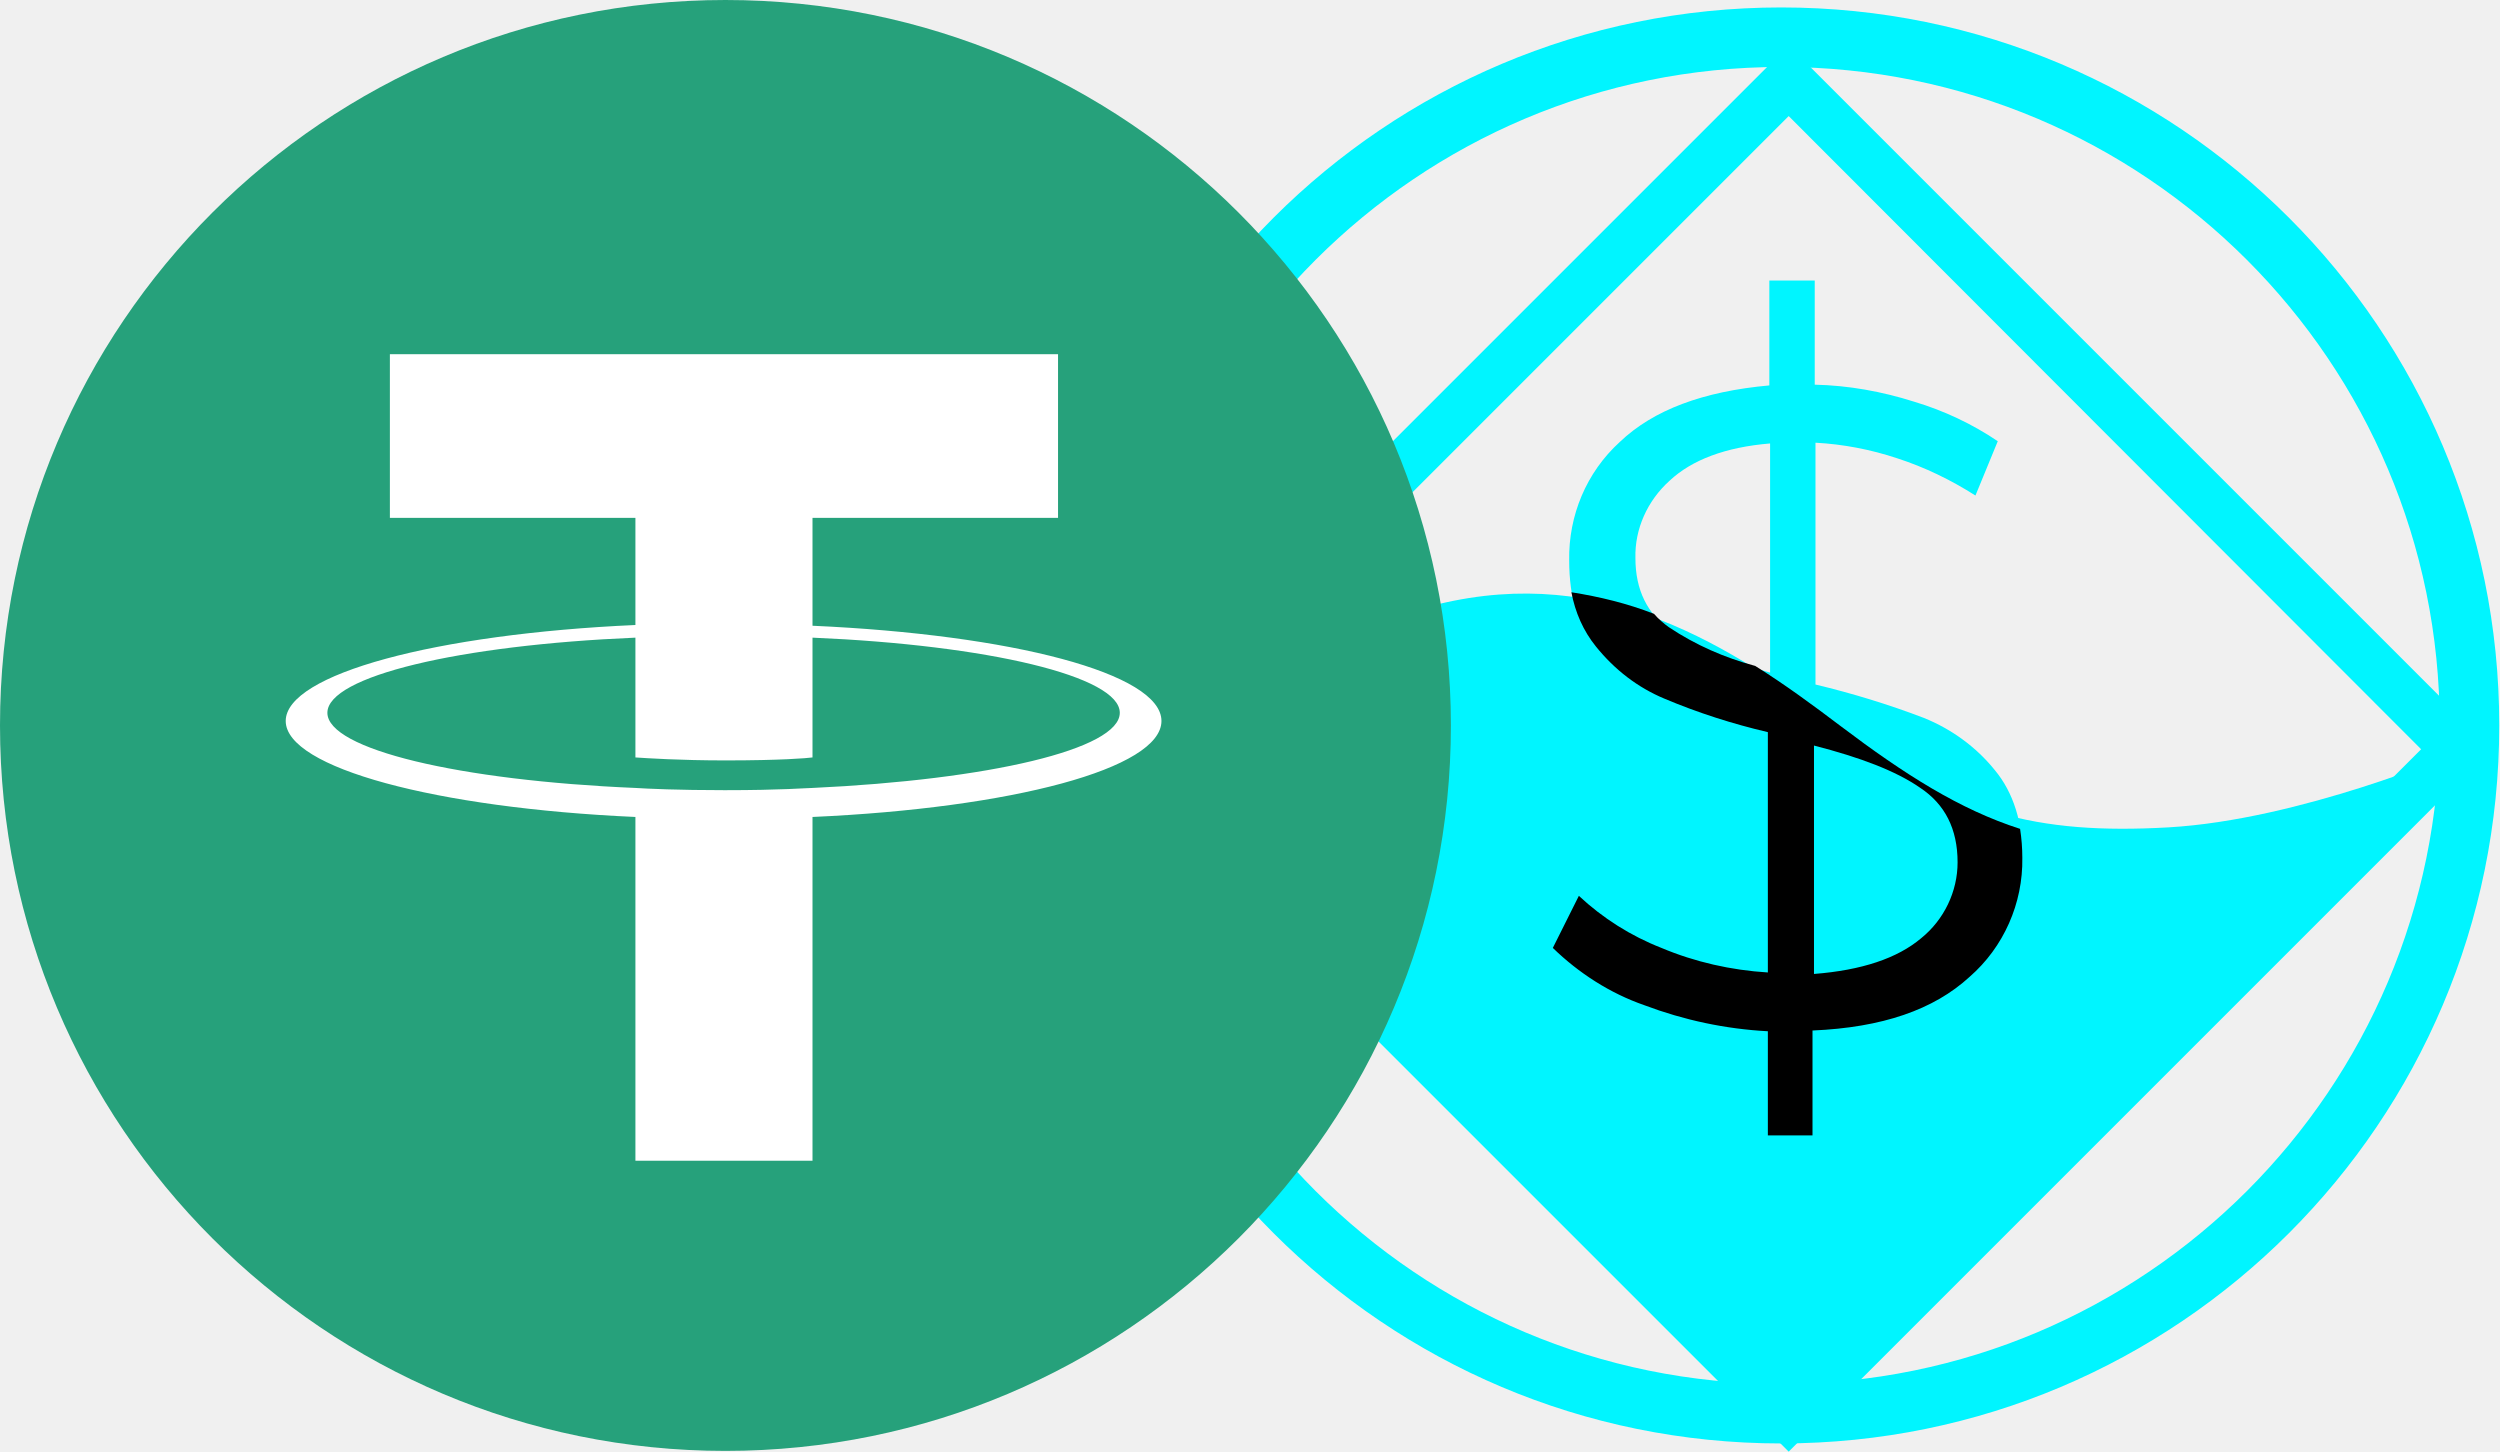
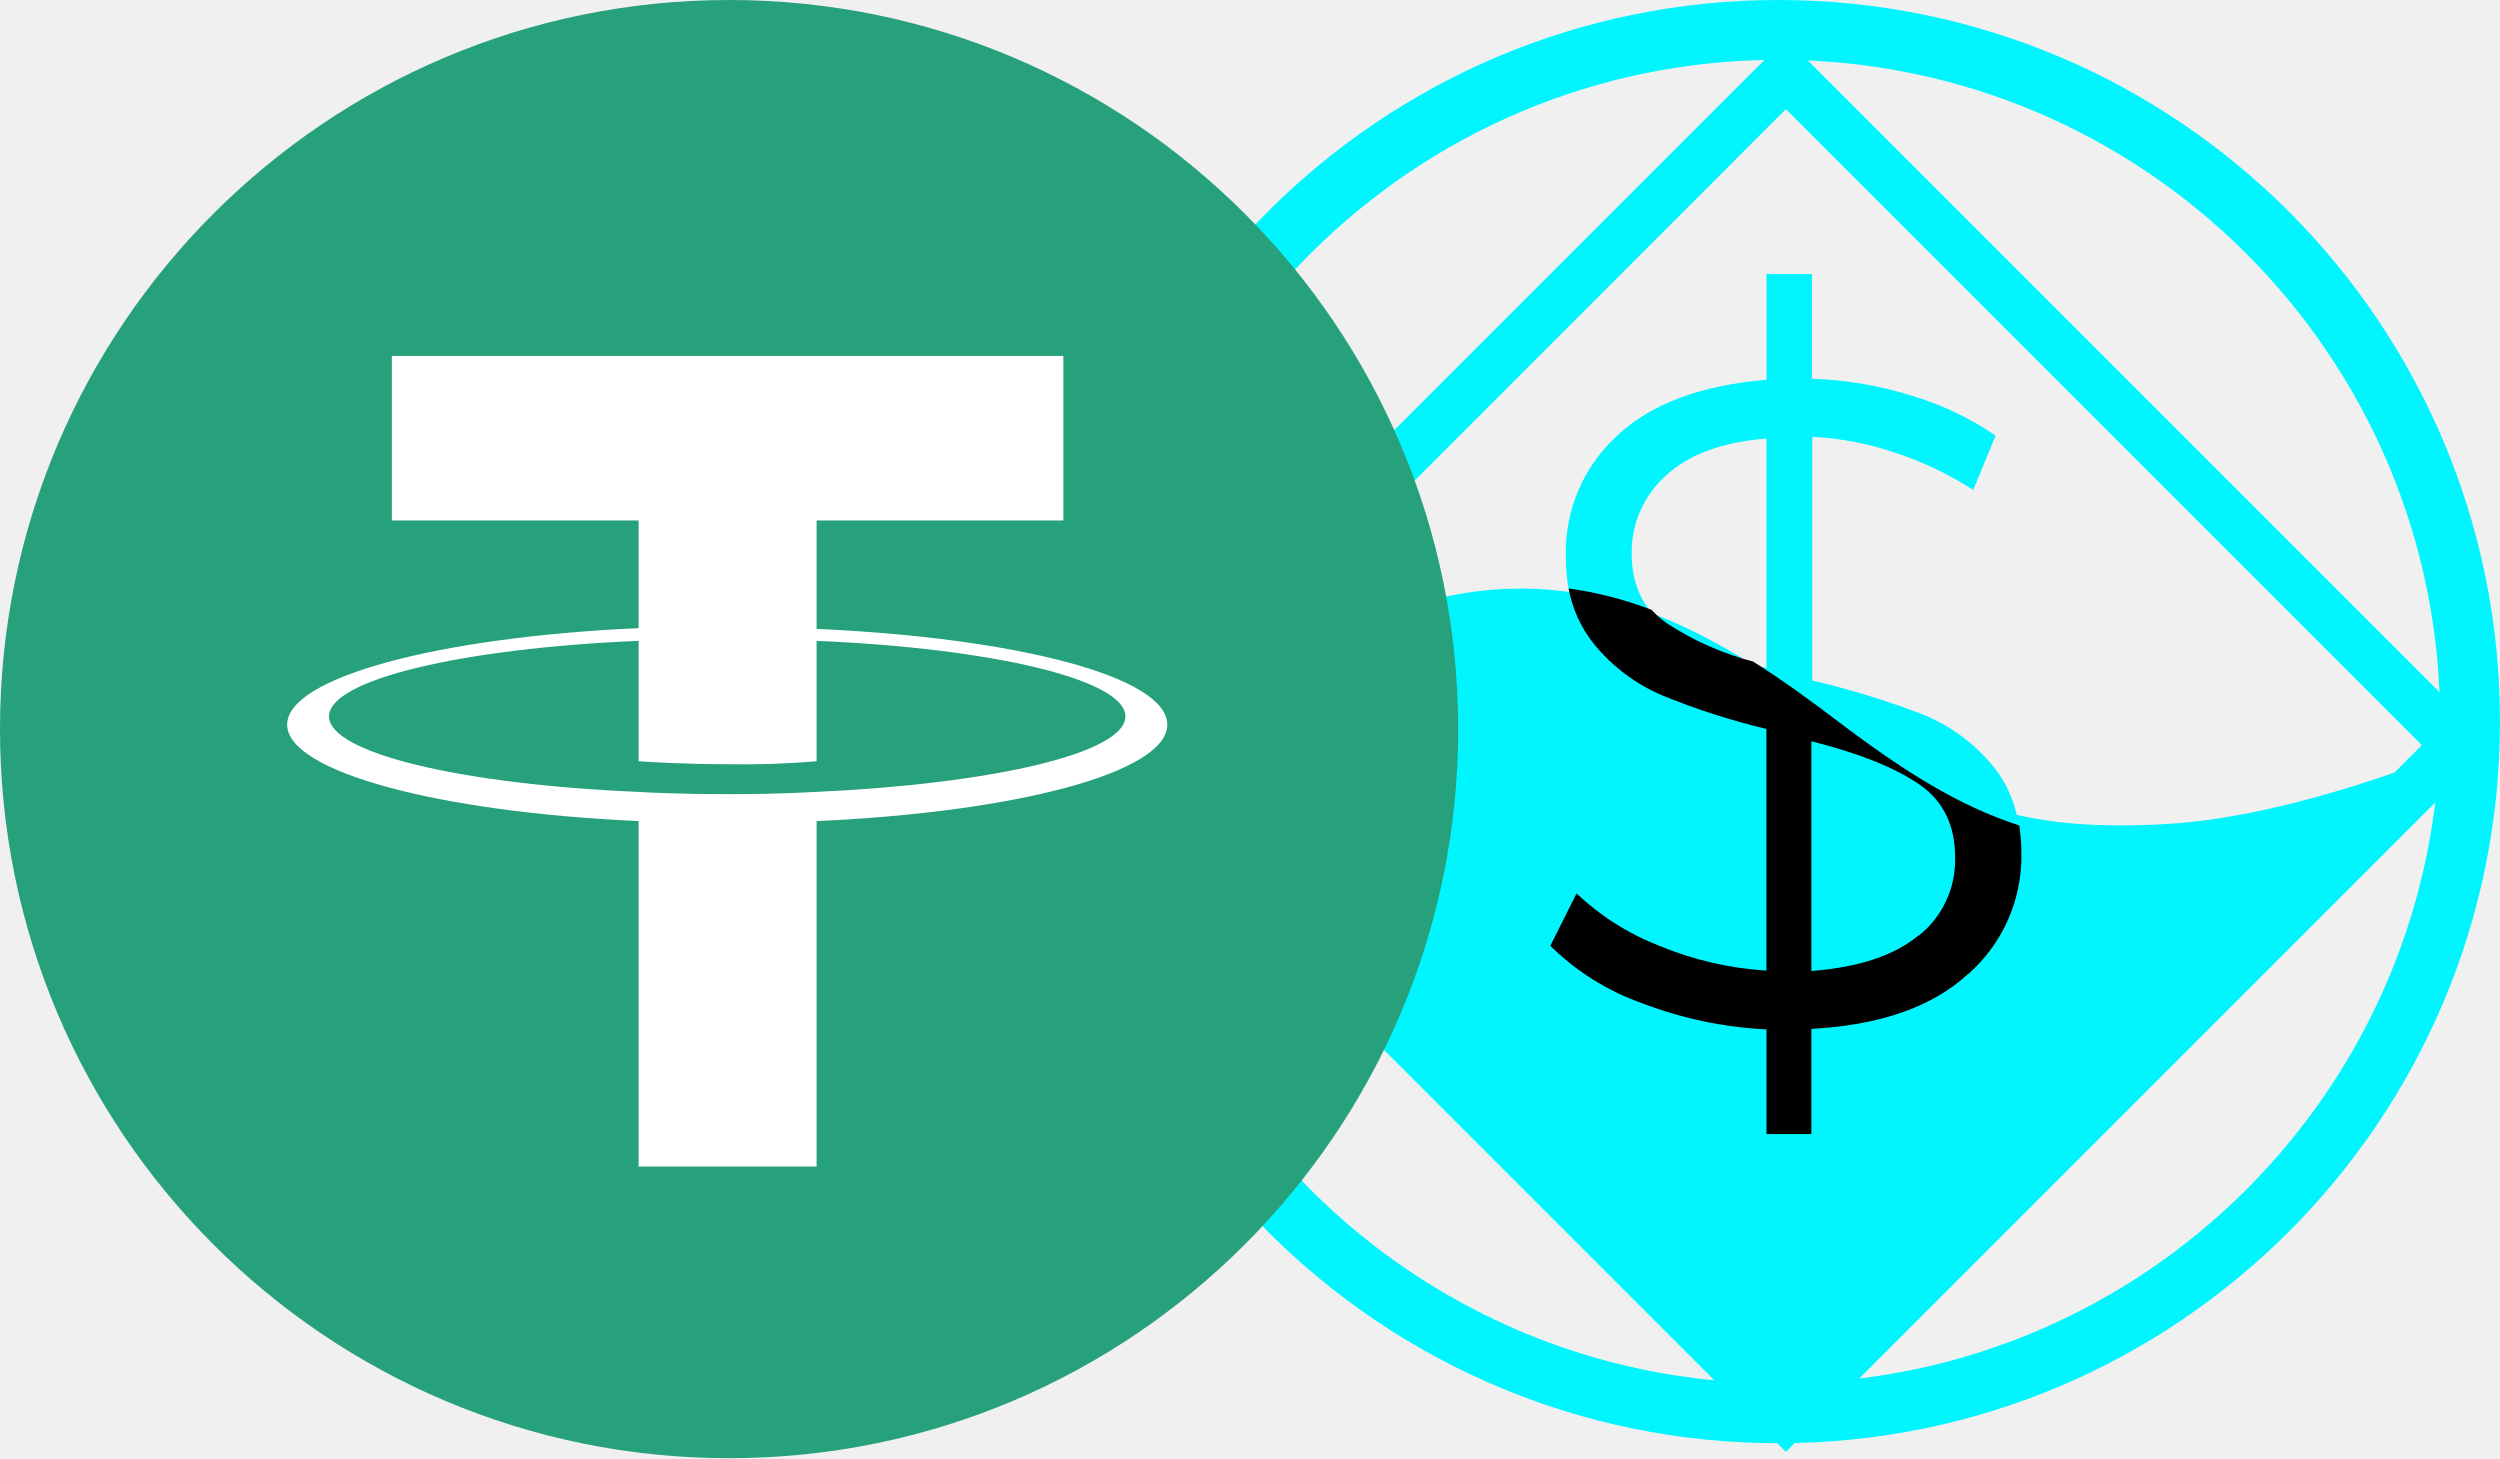
- <svg xmlns="http://www.w3.org/2000/svg" version="1.1" id="Layer_1" x="0px" y="0px" viewBox="0 0 336 195.1" style="enable-background:new 0 0 336 195.1;" xml:space="preserve">
-   <style type="text/css">
- 	.st0{fill:#00F5FF;}
- 	.st1{fill:none;stroke:#00F5FF;stroke-width:8;stroke-miterlimit:10;}
- 	.st2{fill:#26A17B;}
- 	.st3{fill-rule:evenodd;clip-rule:evenodd;fill:#FFFFFF;}
- </style>
+ <svg xmlns="http://www.w3.org/2000/svg" id="Layer_1" data-name="Layer 1" viewBox="0 0 334.32 195">
  <g id="usdn">
-     <path class="st0" d="M240.4,6.1l-94.5,94.5l94.5,94.5l94.5-94.5L240.4,6.1z M155.3,100.7l85.1-85.1l85,85.1l-85,85L155.3,100.7z" />
-     <path class="st0" d="M271.9,115.7c0.1,6.1-2.5,12-7.1,16c-4.8,4.4-11.7,6.9-20.9,7.3v14.1h-6.1v-14c-5.7-0.3-11.3-1.5-16.6-3.5   c-4.6-1.6-8.8-4.2-12.3-7.6l3.5-7c3.2,3,7,5.4,11.1,7c4.6,1.9,9.4,3,14.3,3.3V99c-4.7-1.1-9.4-2.7-13.9-4.5c-3.6-1.5-6.8-3.9-9.3-7   c-2.5-3.1-3.7-7.1-3.7-12.2c-0.1-6,2.3-11.8,6.8-15.9c4.5-4.3,11.2-6.8,20.1-7.6V37.7h6.1v14c4.5,0.1,9,0.9,13.4,2.3   c4,1.2,7.8,3,11.2,5.3l-3,7.3c-3.3-2.1-6.8-3.8-10.5-5c-3.6-1.2-7.3-1.9-11-2.1V92c5,1.2,9.9,2.7,14.6,4.5c3.7,1.5,7,3.9,9.5,7   C270.6,106.5,271.9,110.6,271.9,115.7z M219.8,75c0,4.3,1.6,7.5,4.7,9.7c3.1,2.2,7.6,4.1,13.4,5.7V59.6c-6,0.5-10.5,2.2-13.5,5   C221.4,67.3,219.7,71.1,219.8,75z M243.9,131.3c6.4-0.5,11.2-2.1,14.4-4.8c3.1-2.5,4.9-6.3,4.8-10.3c0-4.4-1.7-7.8-5-10   c-3.3-2.2-8.1-4.1-14.3-5.6V131.3z" />
-     <path class="st0" d="M240.9,190.5l-89.1-89.3c0,0,19.1-14.6,41.5-20s39.2,5.5,54.2,16.8s26.2,14.2,43.9,13.2s38.7-10,38.7-10   L240.9,190.5z" />
-     <circle class="st1" cx="239.4" cy="97.5" r="92.5" />
-     <path d="M264.7,131.3c4.6-4,7.2-9.9,7.1-16c0-1.3-0.1-2.6-0.3-3.9c-8.1-2.6-15.5-7.3-24.1-13.8c-3.7-2.8-7.5-5.6-11.5-8.1   c-4.1-1.1-8-2.8-11.6-5.2c-0.7-0.5-1.4-1.1-2-1.8c-3.6-1.4-7.3-2.3-11.1-2.9c0.5,2.7,1.6,5.2,3.3,7.3c2.5,3.1,5.6,5.5,9.2,7   c4.5,1.9,9.2,3.4,13.9,4.5v32.3c-4.9-0.3-9.8-1.4-14.3-3.3c-4.1-1.6-7.9-4-11.1-7l-3.5,7c3.5,3.4,7.7,6.1,12.3,7.7   c5.3,2,10.9,3.2,16.6,3.5v14h6v-14.1C253,138.1,259.9,135.7,264.7,131.3 M258.2,126.1c-3.2,2.7-8,4.3-14.4,4.8v-30.7   c6.2,1.6,11,3.4,14.3,5.7c3.3,2.2,5,5.5,5,10C263.1,119.8,261.3,123.6,258.2,126.1" />
+     <path d="M239.82,6.15l-94.5,94.5,94.5,94.5,94.5-94.5Zm-85,94.5,85-85.05,85.05,85.05-85.05,85Z" transform="translate(-1 -1)" style="fill:#00f5ff" />
+     <path d="M271.32,115.67a21,21,0,0,1-7.13,16q-7.14,6.62-20.87,7.33v14.13h-6.1v-14a54.45,54.45,0,0,1-16.63-3.5A33.22,33.22,0,0,1,208.32,128l3.51-7a34.12,34.12,0,0,0,11.06,7,44.75,44.75,0,0,0,14.33,3.32V99a93.19,93.19,0,0,1-13.9-4.52,23.55,23.55,0,0,1-9.25-7q-3.67-4.61-3.68-12.22a21.11,21.11,0,0,1,6.77-15.91q6.76-6.45,20.07-7.56V37.65h6.09v14a50.08,50.08,0,0,1,13.36,2.27,40.16,40.16,0,0,1,11.19,5.34l-3,7.25a45.72,45.72,0,0,0-10.52-5,40.4,40.4,0,0,0-11-2.09V92A114.92,114.92,0,0,1,258,96.49a23.54,23.54,0,0,1,9.55,7Q271.33,108.07,271.32,115.67ZM219.2,75q0,6.39,4.66,9.71t13.36,5.65V59.64q-8.94.73-13.48,5A13.68,13.68,0,0,0,219.2,75Zm24.12,56.28q9.56-.74,14.39-4.79a12.9,12.9,0,0,0,4.83-10.33q0-6.63-5-10t-14.27-5.6Z" transform="translate(-1 -1)" style="fill:#00f5ff" />
+     <path d="M240.32,190.47,151.2,101.15s19.15-14.56,41.51-20,39.2,5.49,54.17,16.84,26.22,14.22,43.89,13.2,38.66-10,38.66-10Z" transform="translate(-1 -1)" style="fill:#00f5ff" />
+     <circle cx="237.82" cy="96.5" r="92.5" style="fill:none;stroke:#00f5ff;stroke-miterlimit:10;stroke-width:8px" />
+     <path d="M264.19,131.28a21,21,0,0,0,7.13-16,26.69,26.69,0,0,0-.28-3.89c-8.11-2.62-15.52-7.31-24.13-13.83-3.68-2.8-7.49-5.58-11.47-8.09a39.35,39.35,0,0,1-11.58-5.15,12,12,0,0,1-2-1.77,50.66,50.66,0,0,0-11.09-2.86A16.52,16.52,0,0,0,214.06,87a23.72,23.72,0,0,0,9.25,7,93.94,93.94,0,0,0,13.91,4.48V130.8a44.75,44.75,0,0,1-14.33-3.32,34.12,34.12,0,0,1-11.06-7l-3.51,7a33.34,33.34,0,0,0,12.27,7.68,53.93,53.93,0,0,0,16.64,3.5v14h6V138.59q13.78-.74,20.92-7.31m-6.53-5.23q-4.85,4.06-14.39,4.8V100.13q9.3,2.33,14.27,5.65c3.3,2.21,5,5.53,4.95,10a12.88,12.88,0,0,1-4.83,10.32" transform="translate(-1 -1)" />
  </g>
  <g id="usdt">
-     <circle class="st2" cx="97.5" cy="97.5" r="97.5" />
-     <path class="st3" d="M109.2,105.9L109.2,105.9c-0.7,0-4.1,0.3-11.8,0.3c-6.2,0-10.5-0.2-12-0.3l0,0c-23.7-1-41.4-5.2-41.4-10.1   s17.7-9.1,41.4-10.1v16.1c1.5,0.1,6,0.4,12.1,0.4c7.4,0,11-0.3,11.7-0.4V85.7c23.6,1,41.3,5.2,41.3,10.1S132.9,104.8,109.2,105.9    M109.2,84.1V69.6h33v-22H52.4v22h33V84c-26.8,1.2-47,6.6-47,12.9s20.2,11.7,47,12.9V156h23.8v-46.2c26.8-1.2,46.9-6.5,46.9-12.9   S136,85.3,109.2,84.1" />
+     <circle cx="97.5" cy="97.5" r="97.5" style="fill:#26a17b" />
+     <path d="M110.2,106.9h0c-.7,0-4.1.3-11.8.3-6.2,0-10.5-.2-12-.3h0c-23.7-1-41.4-5.2-41.4-10.1s17.7-9.1,41.4-10.1v16.1c1.5.1,6,.4,12.1.4a113.46,113.46,0,0,0,11.7-.4V86.7c23.6,1,41.3,5.2,41.3,10.1s-17.6,9-41.3,10.1m0-21.8V70.6h33v-22H53.4v22h33V85c-26.8,1.2-47,6.6-47,12.9s20.2,11.7,47,12.9V157h23.8V110.8c26.8-1.2,46.9-6.5,46.9-12.9S137,86.3,110.2,85.1" transform="translate(-1 -1)" style="fill:#fff;fill-rule:evenodd" />
  </g>
</svg>
